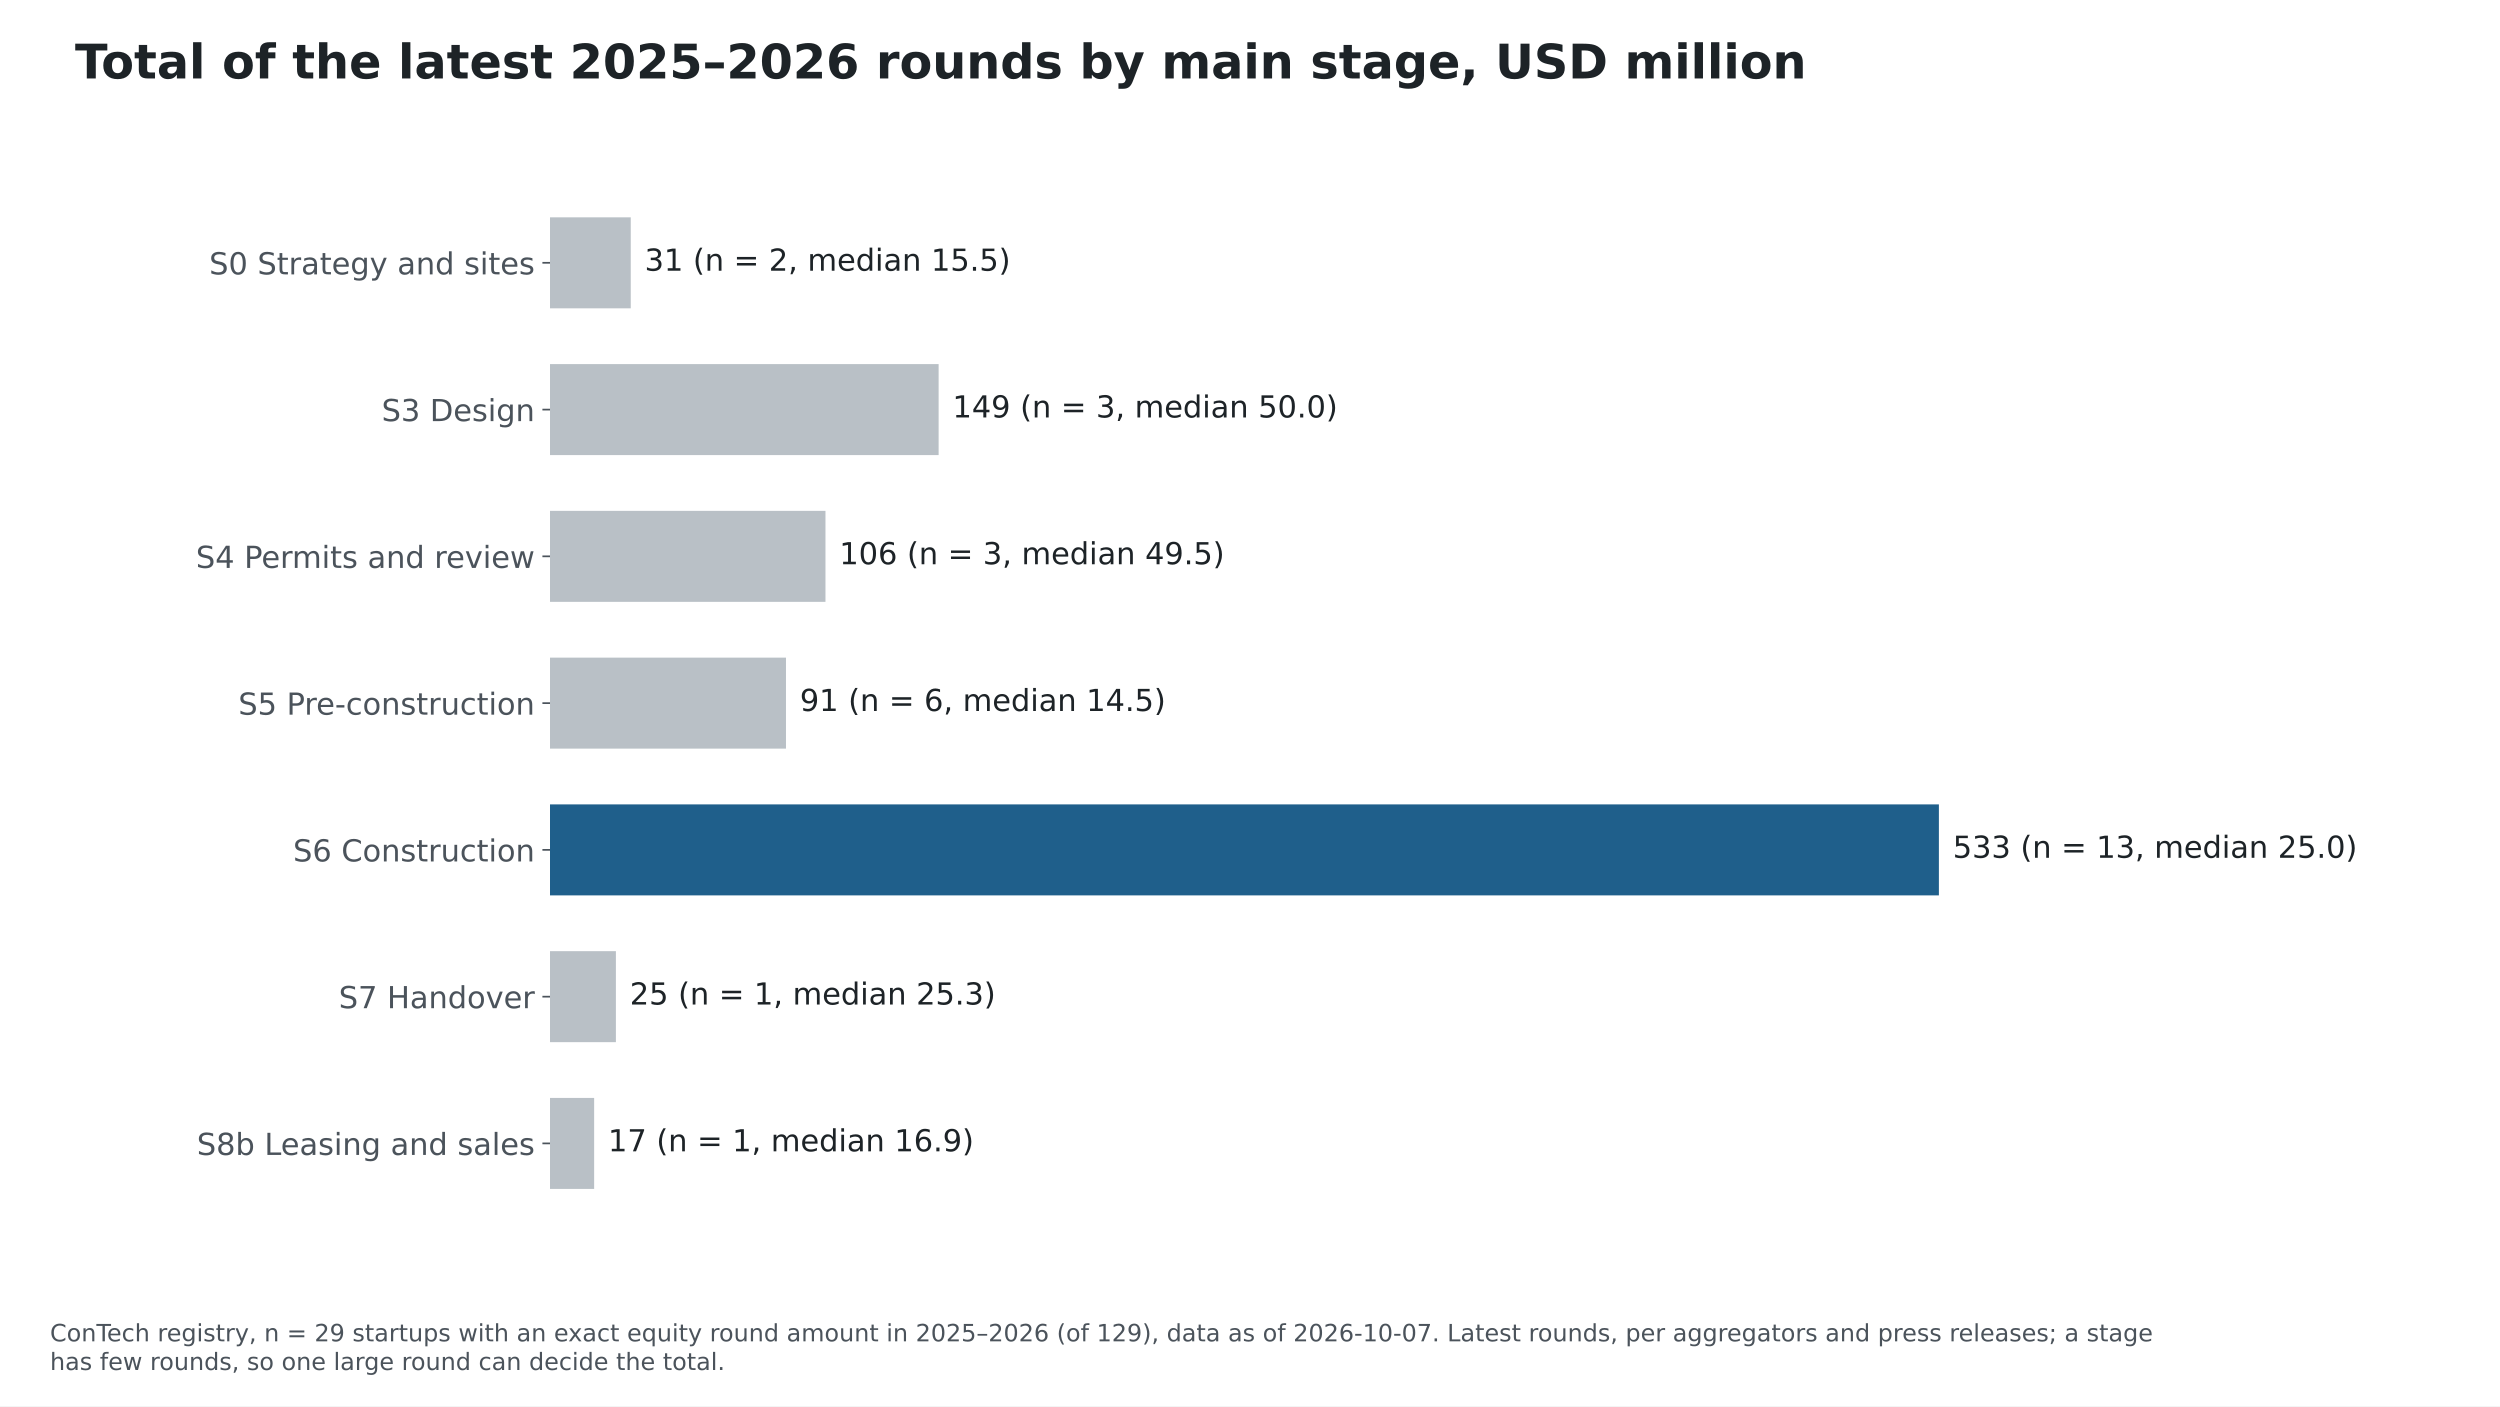
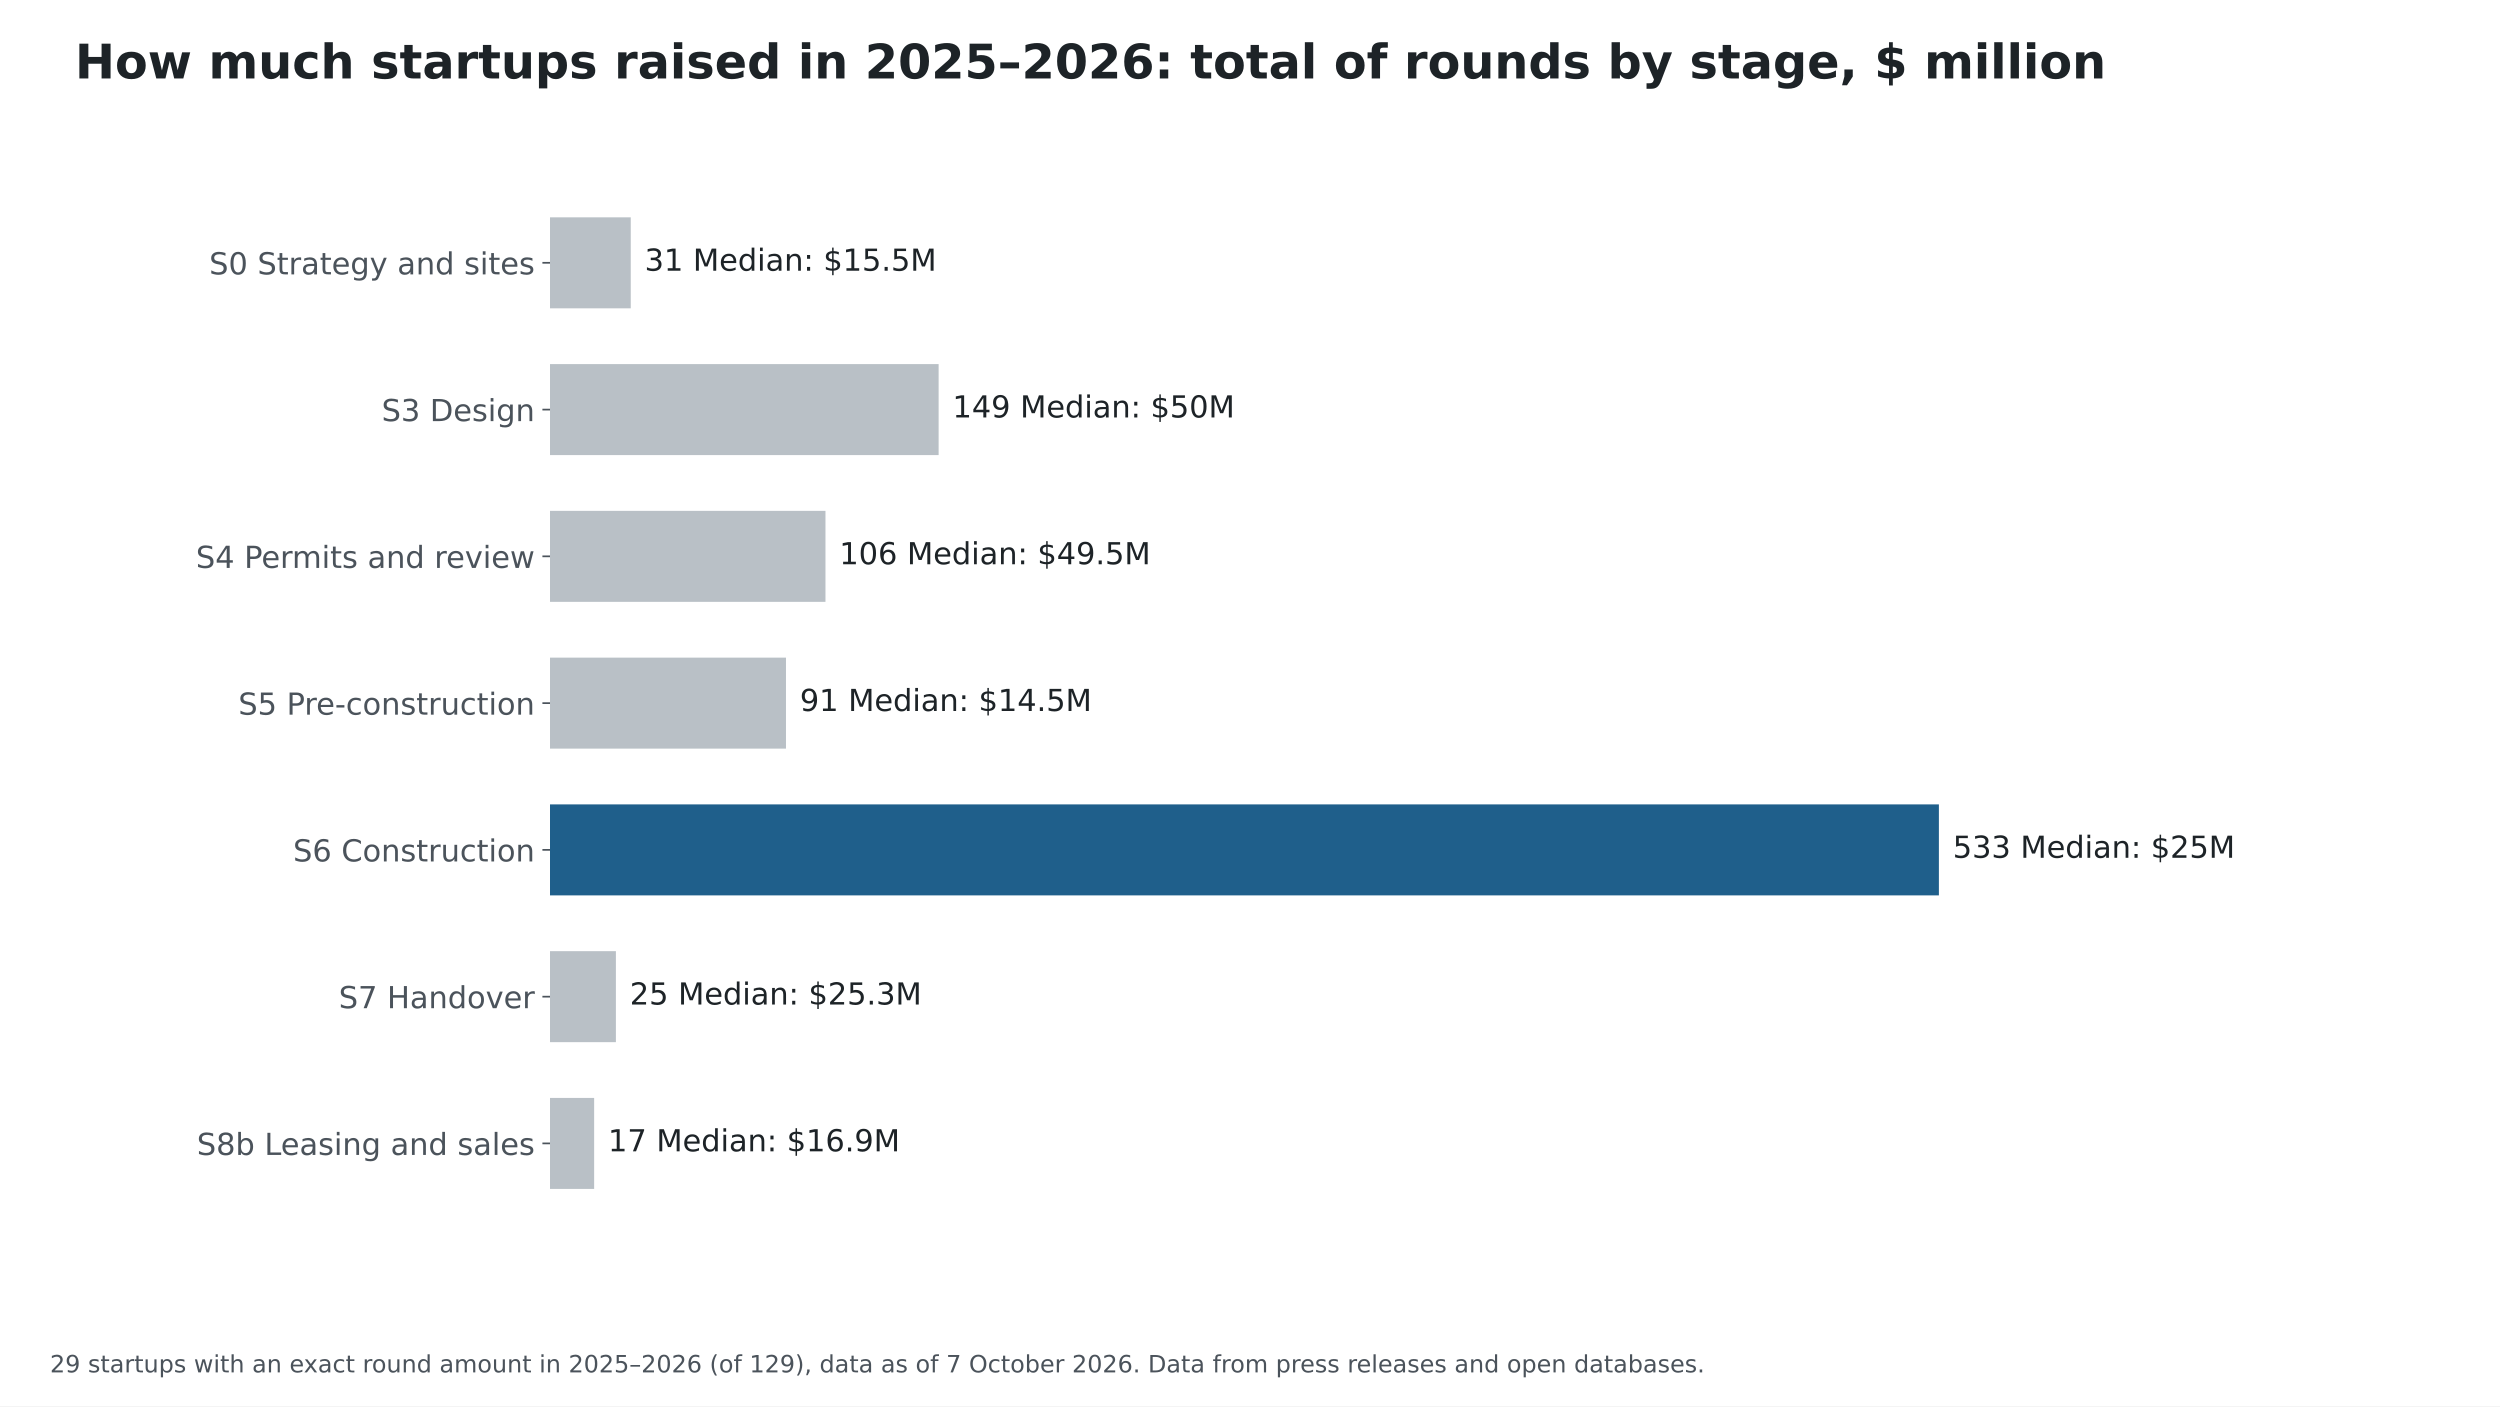
<svg xmlns="http://www.w3.org/2000/svg" xmlns:xlink="http://www.w3.org/1999/xlink" width="1152pt" height="648pt" viewBox="0 0 1152 648" version="1.1">
  <defs>
    <style type="text/css">*{stroke-linejoin: round; stroke-linecap: butt}</style>
  </defs>
  <g id="figure_1">
    <g id="patch_1">
      <path d="M 0 648  L 1152 648  L 1152 0  L 0 0  z " style="fill: #ffffff" />
    </g>
    <g id="axes_1">
      <g id="patch_2">
        <path d="M 253.44 570.24  L 1117.44 570.24  L 1117.44 77.76  L 253.44 77.76  z " style="fill: #ffffff" />
      </g>
      <g id="patch_3">
-         <path d="M 253.44 100.145  L 290.648 100.145  L 290.648 142.076  L 253.44 142.076  z " clip-path="url(#p13d7180c6e)" style="fill: #b9c0c6" />
+         <path d="M 253.44 100.145  L 290.648 100.145  L 290.648 142.076  L 253.44 142.076  z " clip-path="url(#pfcd161e73f)" style="fill: #b9c0c6" />
      </g>
      <g id="patch_4">
-         <path d="M 253.44 167.775  L 432.516 167.775  L 432.516 209.706  L 253.44 209.706  z " clip-path="url(#p13d7180c6e)" style="fill: #b9c0c6" />
+         <path d="M 253.44 167.775  L 432.516 167.775  L 432.516 209.706  L 253.44 209.706  z " clip-path="url(#pfcd161e73f)" style="fill: #b9c0c6" />
      </g>
      <g id="patch_5">
-         <path d="M 253.44 235.405  L 380.378 235.405  L 380.378 277.335  L 253.44 277.335  z " clip-path="url(#p13d7180c6e)" style="fill: #b9c0c6" />
+         <path d="M 253.44 235.405  L 380.378 235.405  L 380.378 277.335  L 253.44 277.335  z " clip-path="url(#pfcd161e73f)" style="fill: #b9c0c6" />
      </g>
      <g id="patch_6">
-         <path d="M 253.44 303.035  L 362.182 303.035  L 362.182 344.965  L 253.44 344.965  z " clip-path="url(#p13d7180c6e)" style="fill: #b9c0c6" />
+         <path d="M 253.44 303.035  L 362.182 303.035  L 362.182 344.965  L 253.44 344.965  z " clip-path="url(#pfcd161e73f)" style="fill: #b9c0c6" />
      </g>
      <g id="patch_7">
-         <path d="M 253.44 370.665  L 893.44 370.665  L 893.44 412.595  L 253.44 412.595  z " clip-path="url(#p13d7180c6e)" style="fill: #1f5f8b" />
+         <path d="M 253.44 370.665  L 893.44 370.665  L 893.44 412.595  L 253.44 412.595  z " clip-path="url(#pfcd161e73f)" style="fill: #1f5f8b" />
      </g>
      <g id="patch_8">
-         <path d="M 253.44 438.294  L 283.806 438.294  L 283.806 480.225  L 253.44 480.225  z " clip-path="url(#p13d7180c6e)" style="fill: #b9c0c6" />
+         <path d="M 253.44 438.294  L 283.806 438.294  L 283.806 480.225  L 253.44 480.225  z " clip-path="url(#pfcd161e73f)" style="fill: #b9c0c6" />
      </g>
      <g id="patch_9">
-         <path d="M 253.44 505.924  L 273.784 505.924  L 273.784 547.855  L 253.44 547.855  z " clip-path="url(#p13d7180c6e)" style="fill: #b9c0c6" />
+         <path d="M 253.44 505.924  L 273.784 505.924  L 273.784 547.855  L 253.44 547.855  z " clip-path="url(#pfcd161e73f)" style="fill: #b9c0c6" />
      </g>
      <g id="matplotlib.axis_1">
        <g id="ytick_1">
          <g id="line2d_1">
            <defs>
-               <path id="m2b4e6f562f" d="M 0 0  L -3.5 0  " style="stroke: #4b535b; stroke-width: 0.8" />
+               <path id="m77afc7b012" d="M 0 0  L -3.5 0  " style="stroke: #4b535b; stroke-width: 0.8" />
            </defs>
            <g>
-               <use xlink:href="#m2b4e6f562f" x="253.44" y="121.111" style="fill: #4b535b; stroke: #4b535b; stroke-width: 0.8" />
+               <use xlink:href="#m77afc7b012" x="253.44" y="121.111" style="fill: #4b535b; stroke: #4b535b; stroke-width: 0.8" />
            </g>
          </g>
          <g id="text_1">
            <text style="font-size: 14px; font-family: 'DejaVu Sans'; text-anchor: end; fill: #4b535b" x="246.44" y="126.43" transform="rotate(-0 246.44 126.4296)">S0 Strategy and sites</text>
          </g>
        </g>
        <g id="ytick_2">
          <g id="line2d_2">
            <g>
-               <use xlink:href="#m2b4e6f562f" x="253.44" y="188.74" style="fill: #4b535b; stroke: #4b535b; stroke-width: 0.8" />
+               <use xlink:href="#m77afc7b012" x="253.44" y="188.74" style="fill: #4b535b; stroke: #4b535b; stroke-width: 0.8" />
            </g>
          </g>
          <g id="text_2">
            <text style="font-size: 14px; font-family: 'DejaVu Sans'; text-anchor: end; fill: #4b535b" x="246.44" y="194.059" transform="rotate(-0 246.44 194.0594)">S3 Design</text>
          </g>
        </g>
        <g id="ytick_3">
          <g id="line2d_3">
            <g>
-               <use xlink:href="#m2b4e6f562f" x="253.44" y="256.37" style="fill: #4b535b; stroke: #4b535b; stroke-width: 0.8" />
+               <use xlink:href="#m77afc7b012" x="253.44" y="256.37" style="fill: #4b535b; stroke: #4b535b; stroke-width: 0.8" />
            </g>
          </g>
          <g id="text_3">
            <text style="font-size: 14px; font-family: 'DejaVu Sans'; text-anchor: end; fill: #4b535b" x="246.44" y="261.689" transform="rotate(-0 246.44 261.6891)">S4 Permits and review</text>
          </g>
        </g>
        <g id="ytick_4">
          <g id="line2d_4">
            <g>
-               <use xlink:href="#m2b4e6f562f" x="253.44" y="324" style="fill: #4b535b; stroke: #4b535b; stroke-width: 0.8" />
+               <use xlink:href="#m77afc7b012" x="253.44" y="324" style="fill: #4b535b; stroke: #4b535b; stroke-width: 0.8" />
            </g>
          </g>
          <g id="text_4">
            <text style="font-size: 14px; font-family: 'DejaVu Sans'; text-anchor: end; fill: #4b535b" x="246.44" y="329.319" transform="rotate(-0 246.44 329.3189)">S5 Pre-construction</text>
          </g>
        </g>
        <g id="ytick_5">
          <g id="line2d_5">
            <g>
-               <use xlink:href="#m2b4e6f562f" x="253.44" y="391.63" style="fill: #4b535b; stroke: #4b535b; stroke-width: 0.8" />
+               <use xlink:href="#m77afc7b012" x="253.44" y="391.63" style="fill: #4b535b; stroke: #4b535b; stroke-width: 0.8" />
            </g>
          </g>
          <g id="text_5">
            <text style="font-size: 14px; font-family: 'DejaVu Sans'; text-anchor: end; fill: #4b535b" x="246.44" y="396.949" transform="rotate(-0 246.44 396.9487)">S6 Construction</text>
          </g>
        </g>
        <g id="ytick_6">
          <g id="line2d_6">
            <g>
-               <use xlink:href="#m2b4e6f562f" x="253.44" y="459.26" style="fill: #4b535b; stroke: #4b535b; stroke-width: 0.8" />
+               <use xlink:href="#m77afc7b012" x="253.44" y="459.26" style="fill: #4b535b; stroke: #4b535b; stroke-width: 0.8" />
            </g>
          </g>
          <g id="text_6">
            <text style="font-size: 14px; font-family: 'DejaVu Sans'; text-anchor: end; fill: #4b535b" x="246.44" y="464.578" transform="rotate(-0 246.44 464.5784)">S7 Handover</text>
          </g>
        </g>
        <g id="ytick_7">
          <g id="line2d_7">
            <g>
-               <use xlink:href="#m2b4e6f562f" x="253.44" y="526.889" style="fill: #4b535b; stroke: #4b535b; stroke-width: 0.8" />
+               <use xlink:href="#m77afc7b012" x="253.44" y="526.889" style="fill: #4b535b; stroke: #4b535b; stroke-width: 0.8" />
            </g>
          </g>
          <g id="text_7">
            <text style="font-size: 14px; font-family: 'DejaVu Sans'; text-anchor: end; fill: #4b535b" x="246.44" y="532.208" transform="rotate(-0 246.44 532.2082)">S8b Leasing and sales</text>
          </g>
        </g>
      </g>
      <g id="text_8">
-         <text style="font-size: 14px; font-family: 'DejaVu Sans'; text-anchor: start; fill: #1d2327" x="297.048" y="124.748" transform="rotate(-0 297.0476 124.748)">31   (n = 2, median 15.5)</text>
+         <text style="font-size: 14px; font-family: 'DejaVu Sans'; text-anchor: start; fill: #1d2327" x="297.048" y="124.748" transform="rotate(-0 297.0476 124.748)">31   Median: $15.5M</text>
      </g>
      <g id="text_9">
-         <text style="font-size: 14px; font-family: 'DejaVu Sans'; text-anchor: start; fill: #1d2327" x="438.916" y="192.378" transform="rotate(-0 438.9163 192.3777)">149   (n = 3, median 50.0)</text>
+         <text style="font-size: 14px; font-family: 'DejaVu Sans'; text-anchor: start; fill: #1d2327" x="438.916" y="192.378" transform="rotate(-0 438.9163 192.3777)">149   Median: $50M</text>
      </g>
      <g id="text_10">
-         <text style="font-size: 14px; font-family: 'DejaVu Sans'; text-anchor: start; fill: #1d2327" x="386.778" y="260.007" transform="rotate(-0 386.7778 260.0075)">106   (n = 3, median 49.5)</text>
+         <text style="font-size: 14px; font-family: 'DejaVu Sans'; text-anchor: start; fill: #1d2327" x="386.778" y="260.007" transform="rotate(-0 386.7778 260.0075)">106   Median: $49.5M</text>
      </g>
      <g id="text_11">
-         <text style="font-size: 14px; font-family: 'DejaVu Sans'; text-anchor: start; fill: #1d2327" x="368.582" y="327.637" transform="rotate(-0 368.5821 327.6373)">91   (n = 6, median 14.5)</text>
+         <text style="font-size: 14px; font-family: 'DejaVu Sans'; text-anchor: start; fill: #1d2327" x="368.582" y="327.637" transform="rotate(-0 368.5821 327.6373)">91   Median: $14.5M</text>
      </g>
      <g id="text_12">
-         <text style="font-size: 14px; font-family: 'DejaVu Sans'; text-anchor: start; fill: #1d2327" x="899.84" y="395.267" transform="rotate(-0 899.84 395.267)">533   (n = 13, median 25.0)</text>
+         <text style="font-size: 14px; font-family: 'DejaVu Sans'; text-anchor: start; fill: #1d2327" x="899.84" y="395.267" transform="rotate(-0 899.84 395.267)">533   Median: $25M</text>
      </g>
      <g id="text_13">
-         <text style="font-size: 14px; font-family: 'DejaVu Sans'; text-anchor: start; fill: #1d2327" x="290.206" y="462.897" transform="rotate(-0 290.2062 462.8968)">25   (n = 1, median 25.3)</text>
+         <text style="font-size: 14px; font-family: 'DejaVu Sans'; text-anchor: start; fill: #1d2327" x="290.206" y="462.897" transform="rotate(-0 290.2062 462.8968)">25   Median: $25.3M</text>
      </g>
      <g id="text_14">
-         <text style="font-size: 14px; font-family: 'DejaVu Sans'; text-anchor: start; fill: #1d2327" x="280.184" y="530.527" transform="rotate(-0 280.1841 530.5266)">17   (n = 1, median 16.9)</text>
+         <text style="font-size: 14px; font-family: 'DejaVu Sans'; text-anchor: start; fill: #1d2327" x="280.184" y="530.527" transform="rotate(-0 280.1841 530.5266)">17   Median: $16.9M</text>
      </g>
    </g>
    <g id="text_15">
-       <text style="font-weight: 700; font-size: 22px; font-family: 'DejaVu Sans'; text-anchor: start; fill: #1d2327" x="34.56" y="36.157" transform="rotate(-0 34.56 36.15656)">Total of the latest 2025–2026 rounds by main stage, USD million</text>
+       <text style="font-weight: 700; font-size: 22px; font-family: 'DejaVu Sans'; text-anchor: start; fill: #1d2327" x="34.56" y="36.157" transform="rotate(-0 34.56 36.15656)">How much startups raised in 2025–2026: total of rounds by stage, $ million</text>
    </g>
    <g id="text_16">
-       <text style="font-size: 11px; font-family: 'DejaVu Sans'; fill: #4b535b" transform="translate(23.04 618.0933)">ConTech registry, n = 29 startups with an exact equity round amount in 2025–2026 (of 129), data as of 2026-10-07. Latest rounds, per aggregators and press releases; a stage</text>
-       <text style="font-size: 11px; font-family: 'DejaVu Sans'; fill: #4b535b" transform="translate(23.04 631.2963)">has few rounds, so one large round can decide the total.</text>
+       <text style="font-size: 11px; font-family: 'DejaVu Sans'; text-anchor: start; fill: #4b535b" x="23.04" y="632.397" transform="rotate(-0 23.04 632.3974)">29 startups with an exact round amount in 2025–2026 (of 129), data as of 7 October 2026. Data from press releases and open databases.</text>
    </g>
  </g>
  <defs>
-     <clipPath id="p13d7180c6e">
+     <clipPath id="pfcd161e73f">
      <rect x="253.44" y="77.76" width="864" height="492.48" />
    </clipPath>
  </defs>
</svg>
